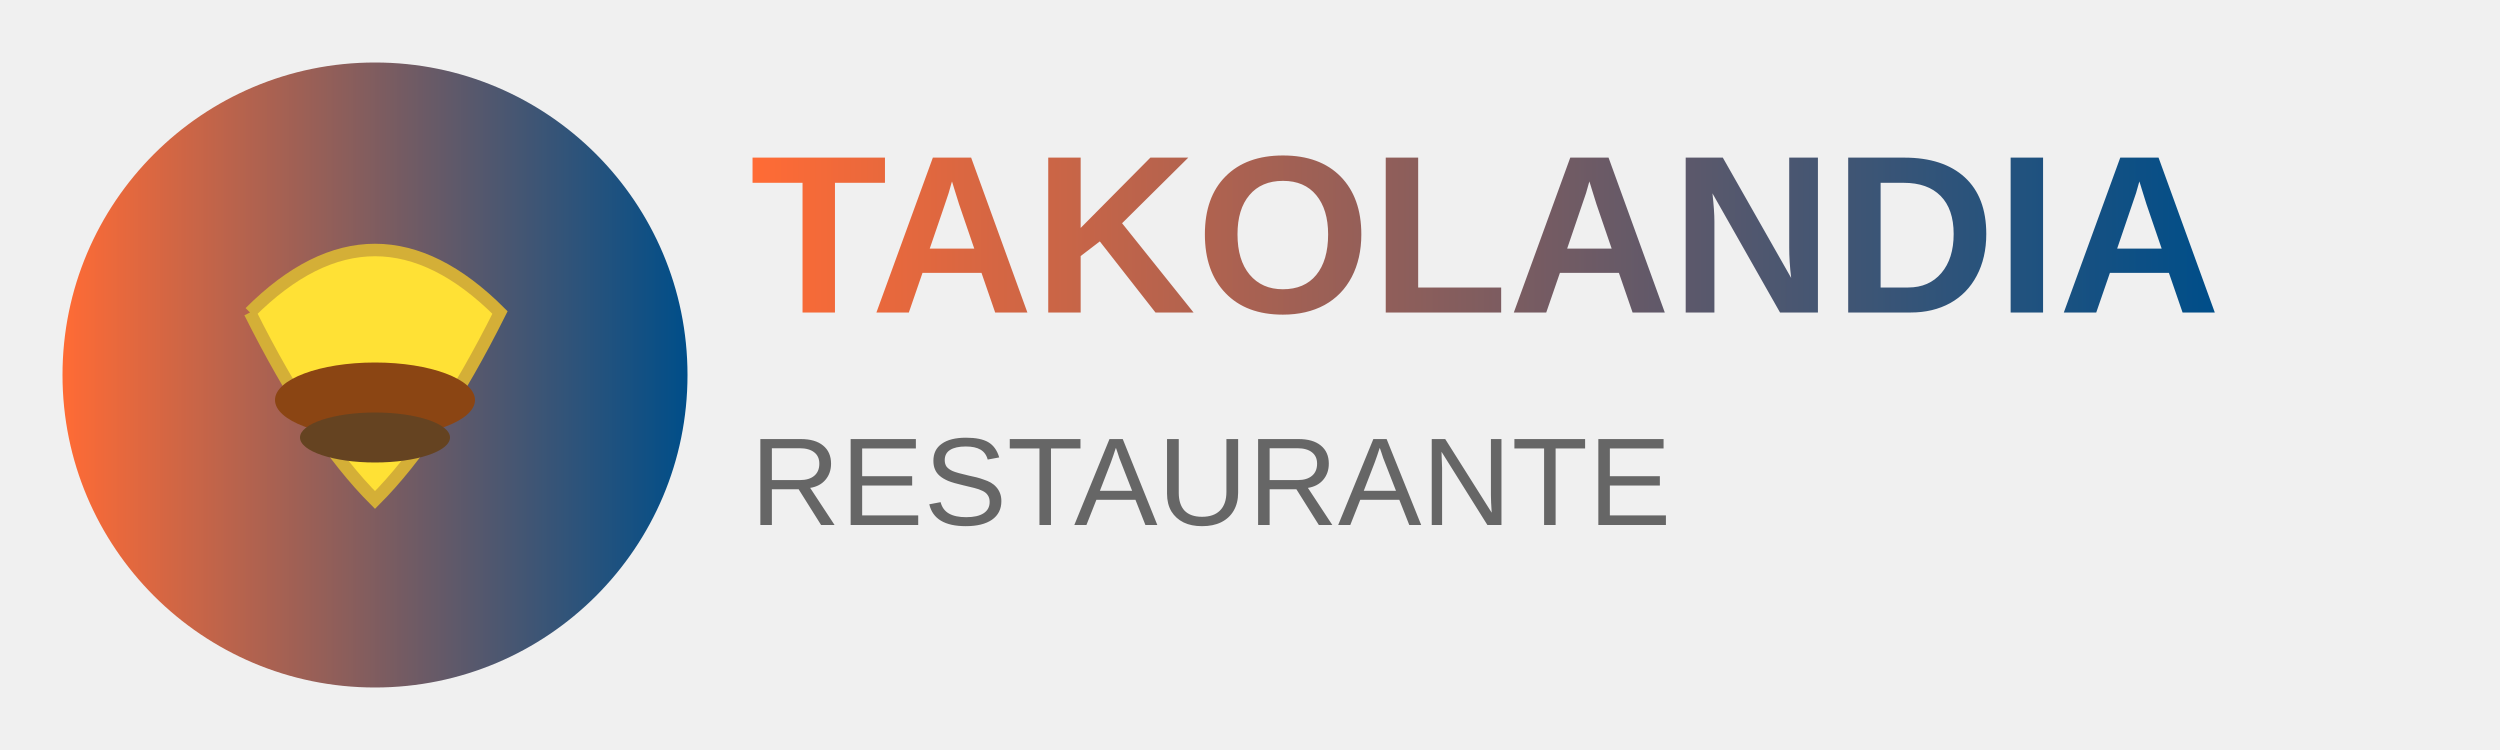
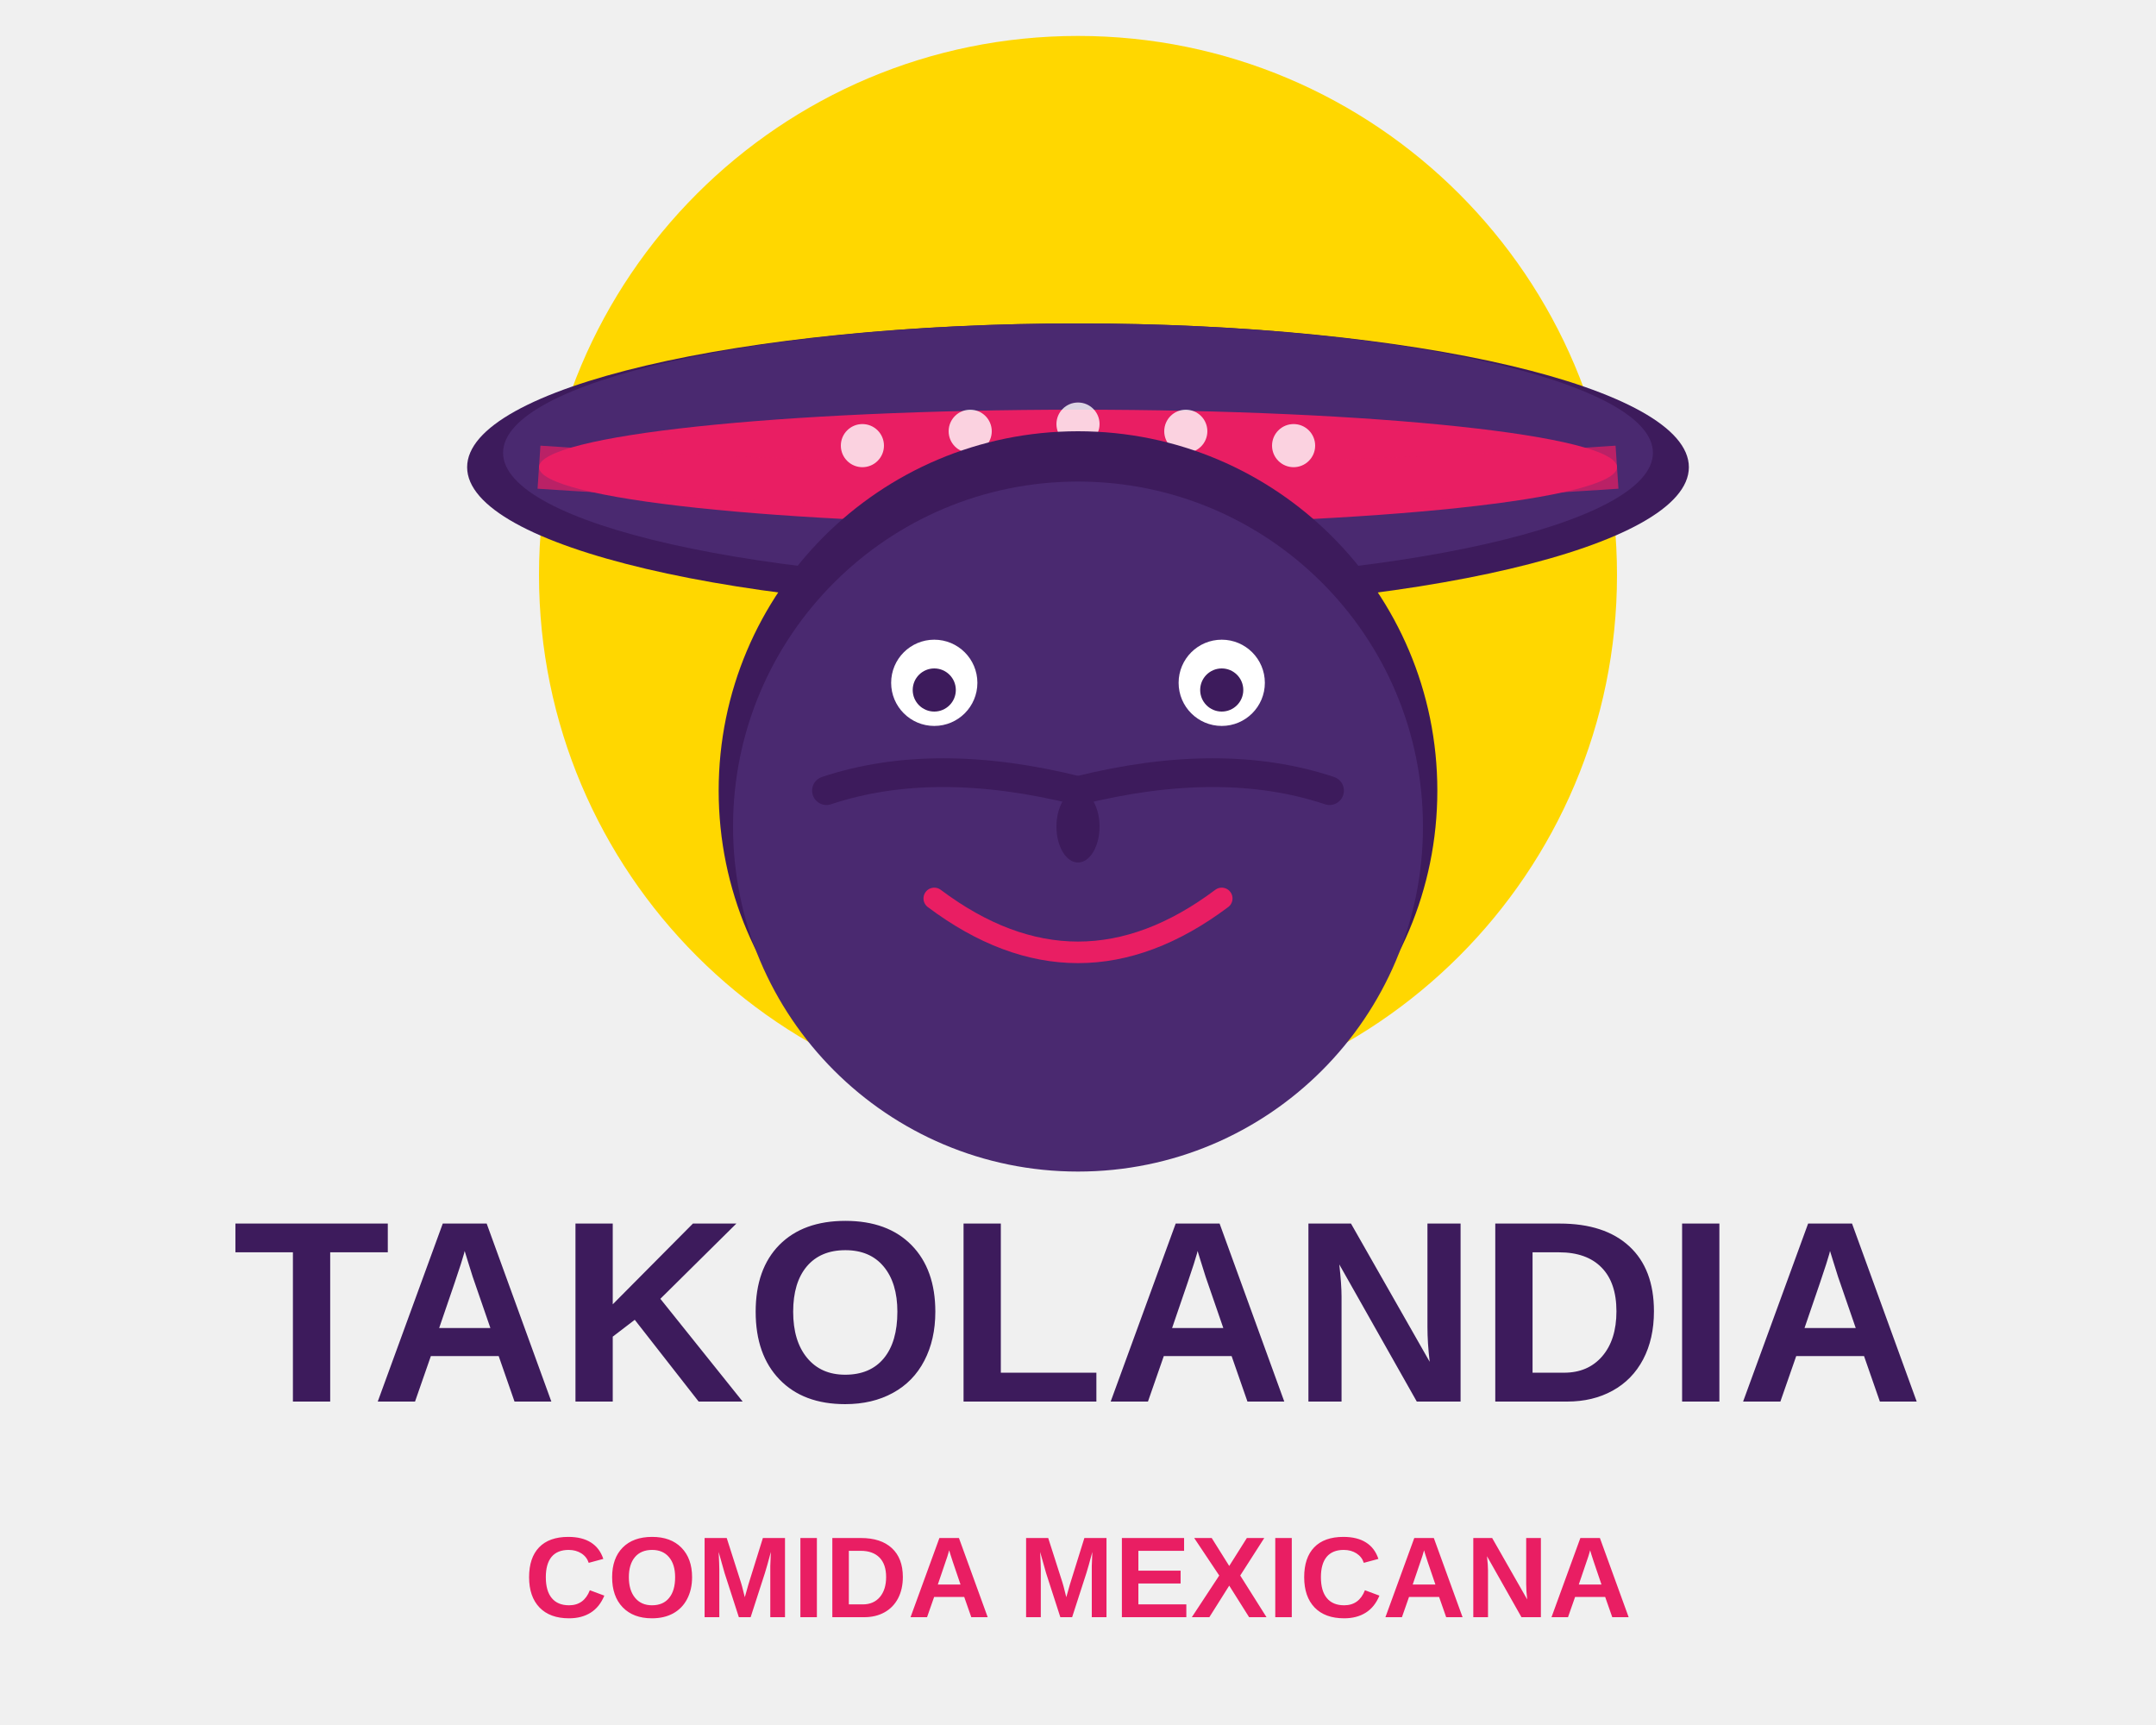
- <svg xmlns="http://www.w3.org/2000/svg" viewBox="0 0 200 60" width="200" height="60">
+ <svg xmlns="http://www.w3.org/2000/svg" viewBox="0 0 300 240" width="200" height="160">
  <defs>
-     <linearGradient id="logoGradient" x1="0%" y1="0%" x2="100%" y2="0%">
-       <stop offset="0%" style="stop-color:#FF6B35;stop-opacity:1" />
-       <stop offset="100%" style="stop-color:#004E89;stop-opacity:1" />
-     </linearGradient>
+     <style>
+       .takolandia-text { font-family: Arial, sans-serif; font-weight: bold; text-anchor: middle; }
+       .takolandia-main { font-size: 36px; fill: #3D1B5C; }
+       .takolandia-sub { font-size: 16px; fill: #E91E63; }
+     </style>
  </defs>
-   <circle cx="30" cy="30" r="25" fill="url(#logoGradient)" />
-   <path d="M20 25 Q30 15 40 25 Q35 35 30 40 Q25 35 20 25" fill="#FFE135" stroke="#D4AF37" stroke-width="1" />
-   <ellipse cx="30" cy="32" rx="8" ry="3" fill="#8B4513" />
-   <ellipse cx="30" cy="35" rx="6" ry="2" fill="#654321" />
-   <text x="60" y="25" font-family="Arial, sans-serif" font-size="18" font-weight="bold" fill="url(#logoGradient)">TAKOLANDIA</text>
-   <text x="60" y="42" font-family="Arial, sans-serif" font-size="10" fill="#666">RESTAURANTE</text>
+   <circle cx="150" cy="80" r="75" fill="#FFD700" />
+   <ellipse cx="150" cy="65" rx="85" ry="20" fill="#3D1B5C" />
+   <ellipse cx="150" cy="63" rx="80" ry="18" fill="#4A2970" />
+   <ellipse cx="150" cy="65" rx="75" ry="8" fill="#E91E63" />
+   <path d="M 75 65 Q 150 70 225 65" stroke="#E91E63" stroke-width="6" fill="none" opacity="0.7" />
+   <circle cx="120" cy="62" r="3" fill="#FFFFFF" opacity="0.8" />
+   <circle cx="135" cy="60" r="3" fill="#FFFFFF" opacity="0.8" />
+   <circle cx="150" cy="59" r="3" fill="#FFFFFF" opacity="0.8" />
+   <circle cx="165" cy="60" r="3" fill="#FFFFFF" opacity="0.8" />
+   <circle cx="180" cy="62" r="3" fill="#FFFFFF" opacity="0.8" />
+   <polygon points="130,67 135,74 125,74" fill="#FFFFFF" />
+   <polygon points="150,68 155,75 145,75" fill="#FFFFFF" />
+   <polygon points="170,67 175,74 165,74" fill="#FFFFFF" />
+   <circle cx="150" cy="110" r="50" fill="#3D1B5C" />
+   <circle cx="150" cy="115" r="48" fill="#4A2970" />
+   <circle cx="130" cy="95" r="6" fill="#FFFFFF" />
+   <circle cx="170" cy="95" r="6" fill="#FFFFFF" />
+   <circle cx="130" cy="96" r="3" fill="#3D1B5C" />
+   <circle cx="170" cy="96" r="3" fill="#3D1B5C" />
+   <path d="M 150 110 Q 130 105 115 110" stroke="#3D1B5C" stroke-width="4" fill="none" stroke-linecap="round" />
+   <path d="M 150 110 Q 170 105 185 110" stroke="#3D1B5C" stroke-width="4" fill="none" stroke-linecap="round" />
+   <path d="M 130 125 Q 150 140 170 125" stroke="#E91E63" stroke-width="3" fill="none" stroke-linecap="round" />
+   <ellipse cx="150" cy="115" rx="3" ry="5" fill="#3D1B5C" />
+   <text x="150" y="195" class="takolandia-text takolandia-main">TAKOLANDIA</text>
+   <text x="150" y="225" class="takolandia-text takolandia-sub">COMIDA MEXICANA</text>
</svg>
